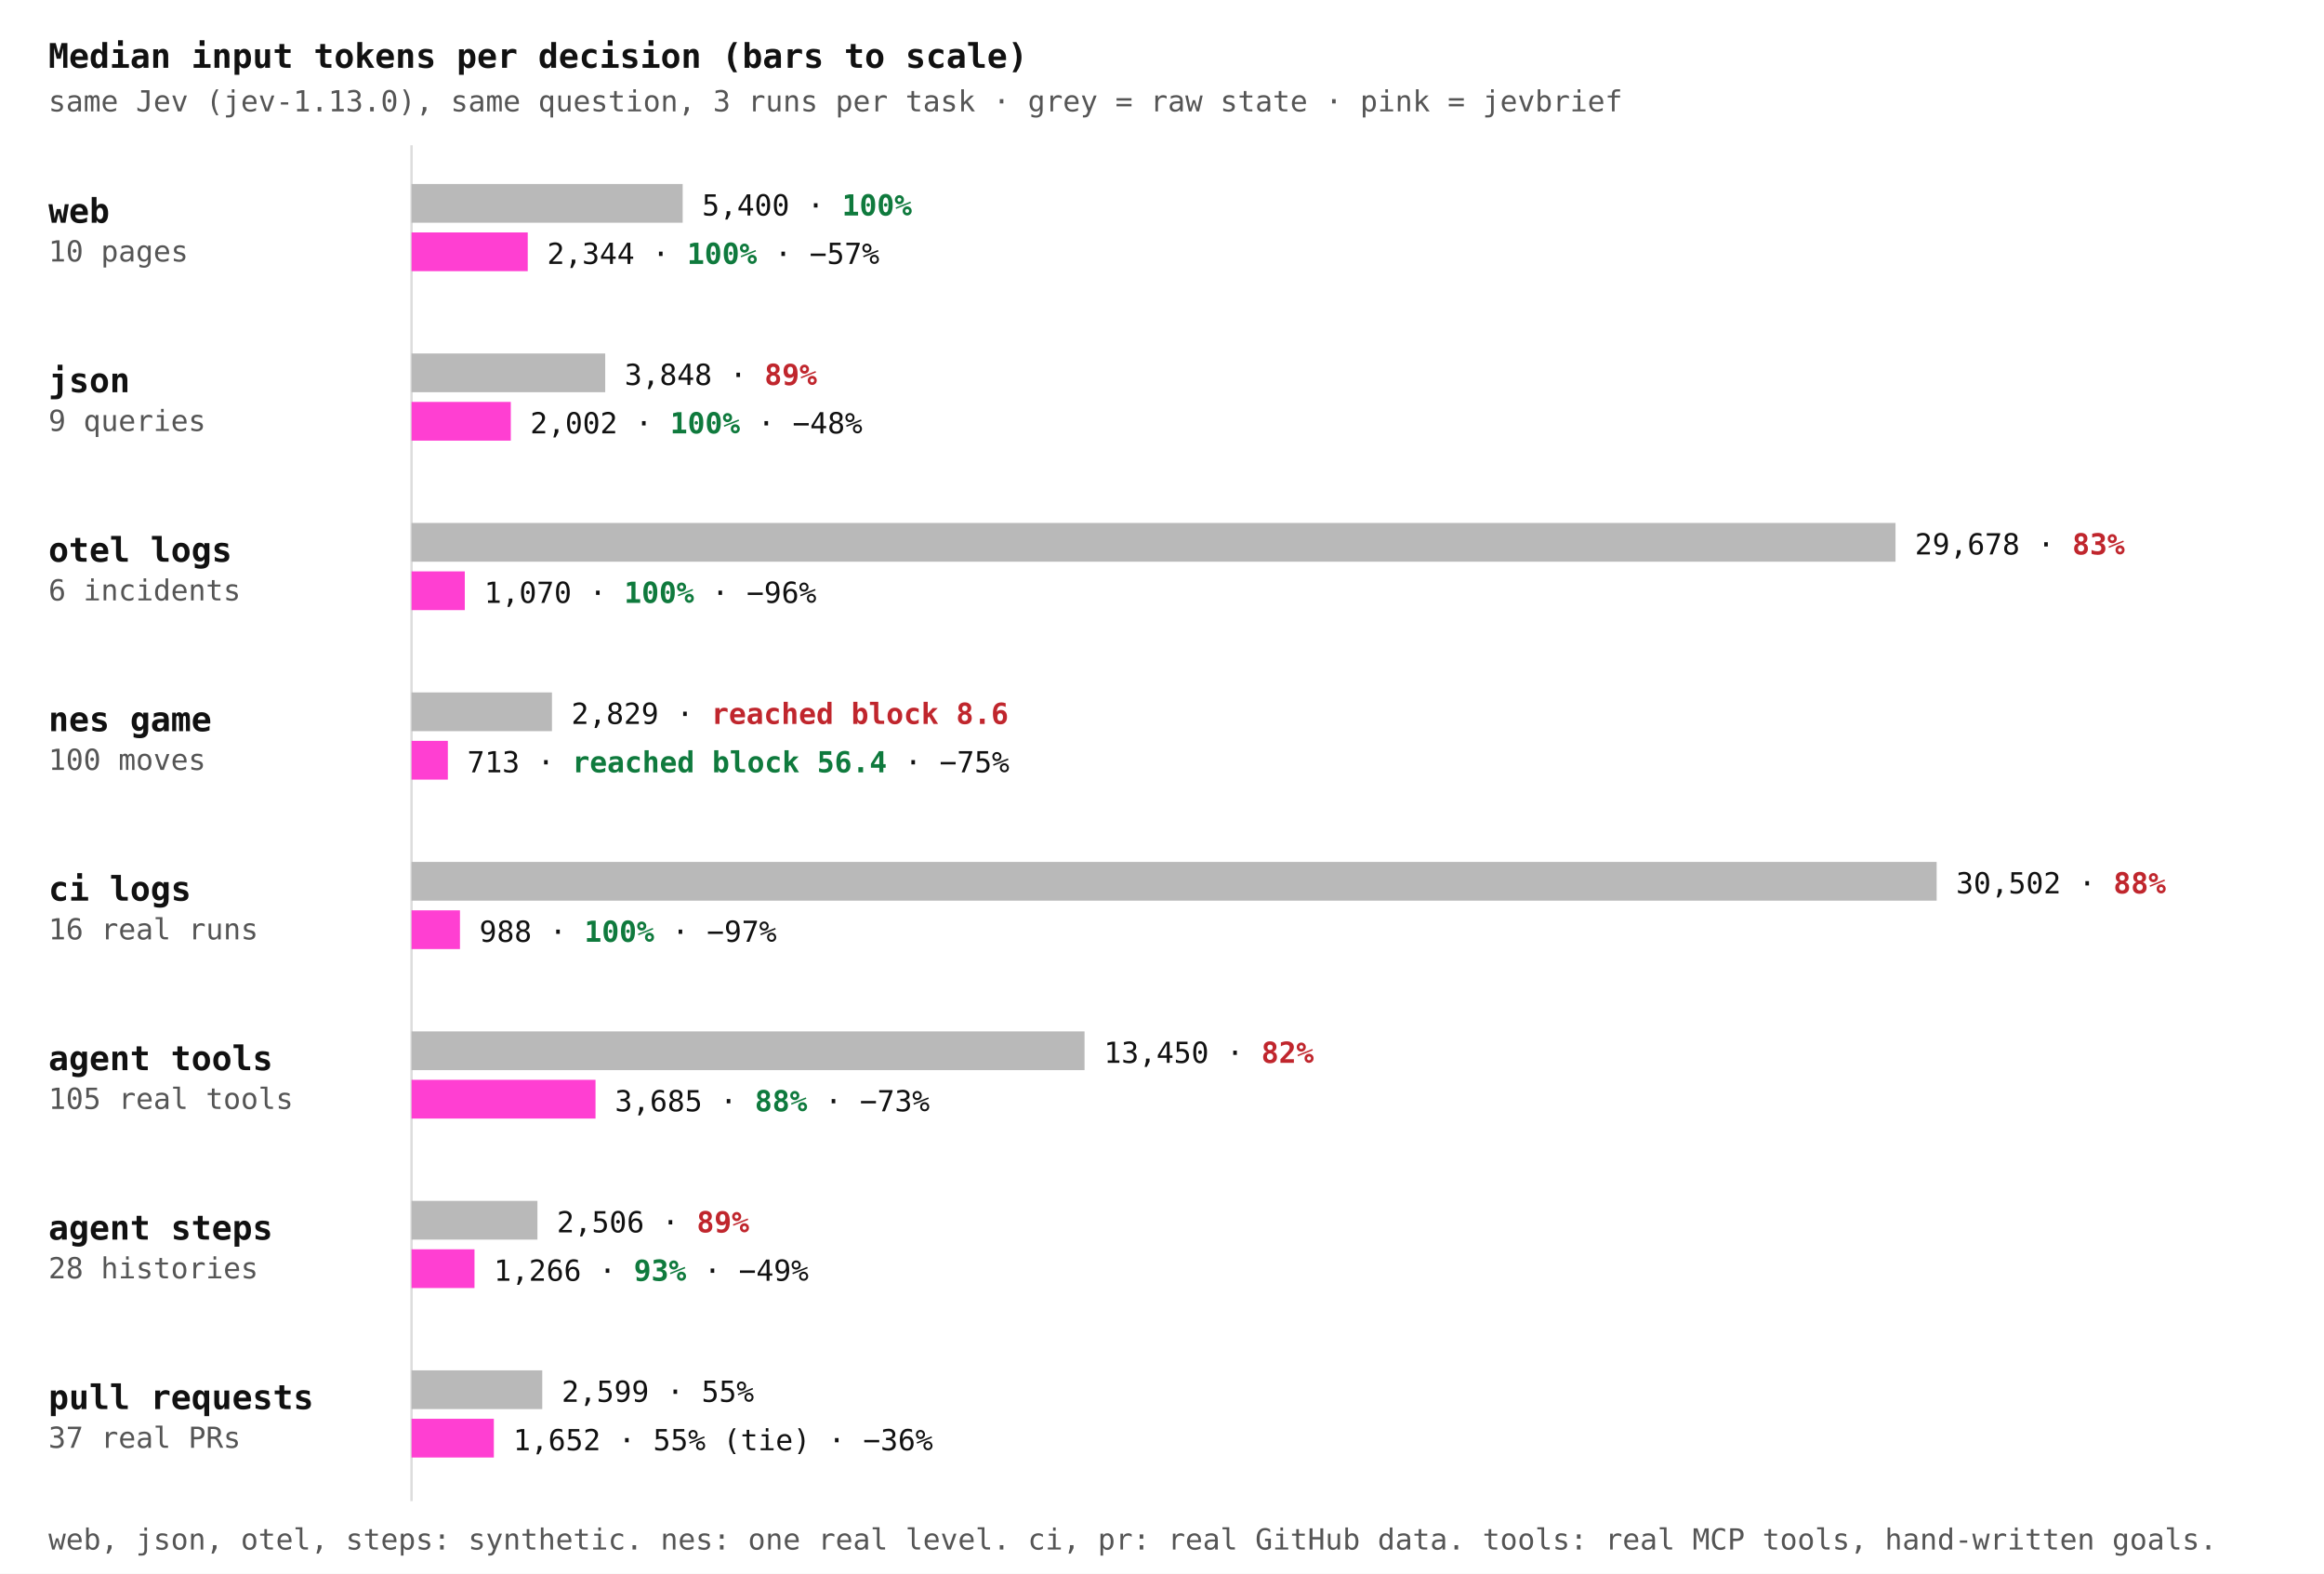
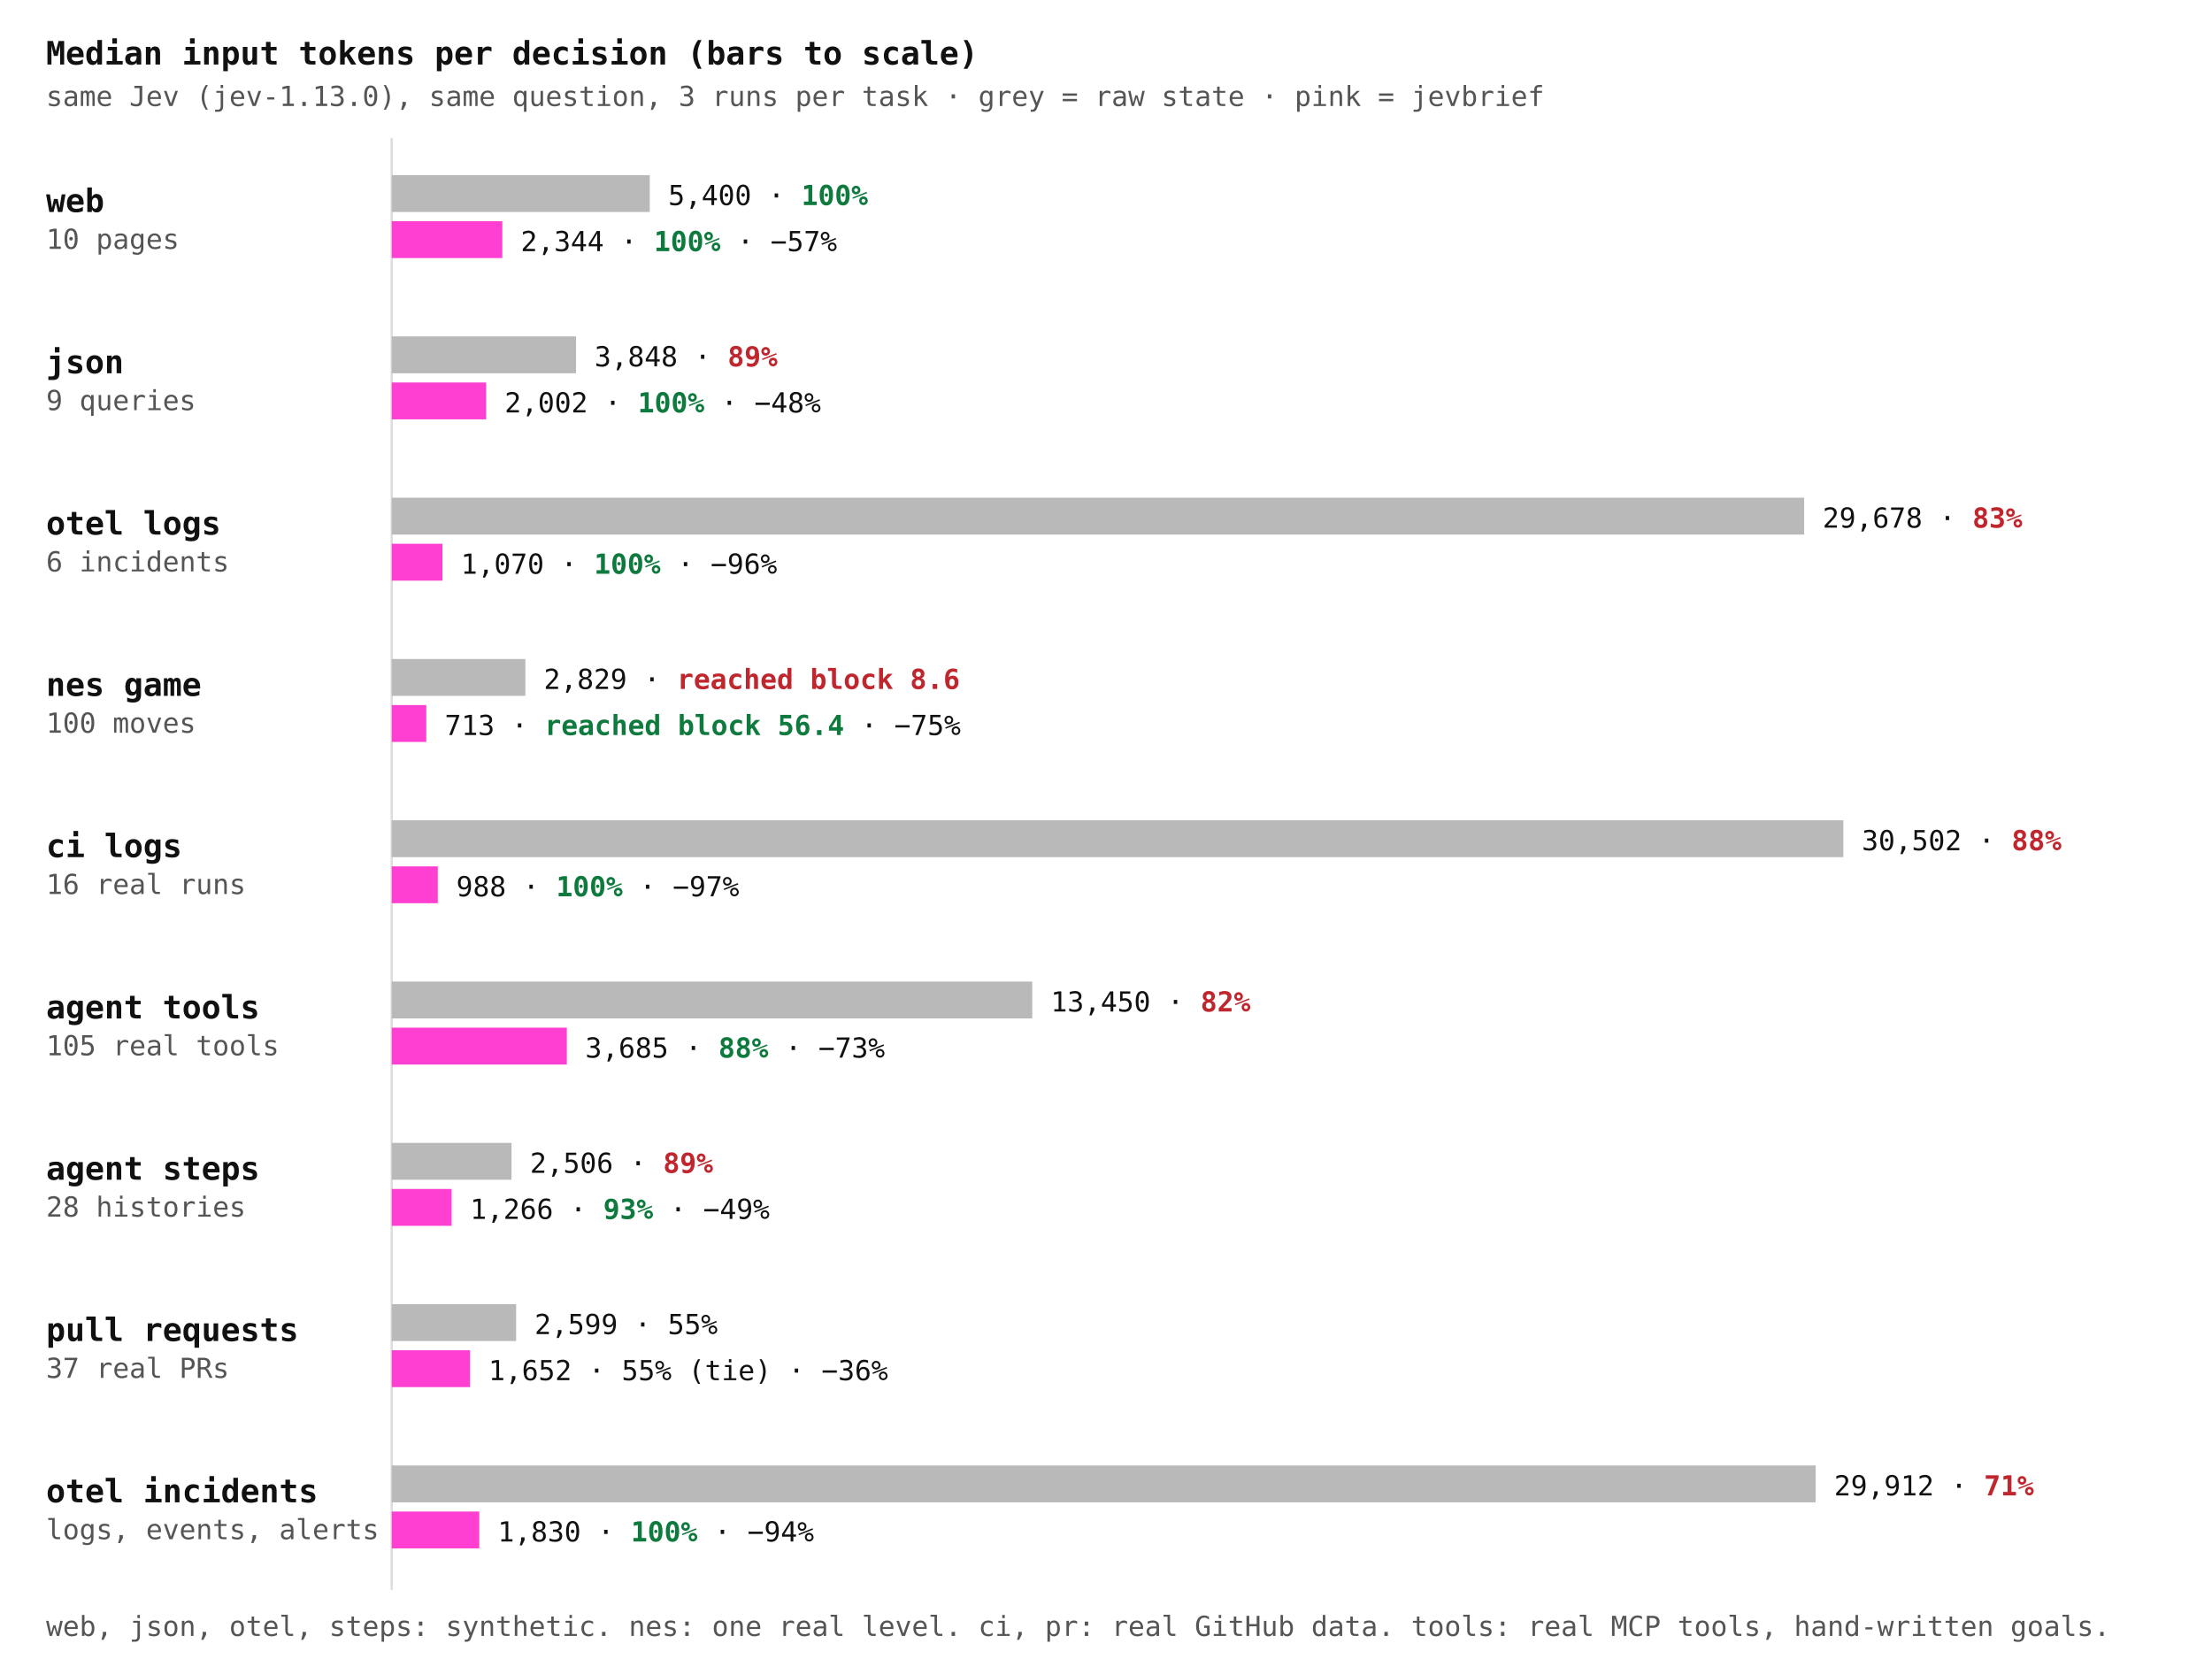
- <svg xmlns="http://www.w3.org/2000/svg" viewBox="0 0 960 650" width="960" height="650" font-family="Consolas, 'Cascadia Mono', ui-monospace, monospace">
+ <svg xmlns="http://www.w3.org/2000/svg" viewBox="0 0 960 720" width="960" height="720" font-family="Consolas, 'Cascadia Mono', ui-monospace, monospace">
  <style>
    .bg { fill: #ffffff; }
    .t { fill: #111; font-size: 14px; font-weight: 700; }
    .m { fill: #555; font-size: 12px; }
    .raw { fill: #b9b9b9; }
    .jb { fill: #ff3fd2; }
    .v { fill: #111; font-size: 12px; }
    .acc { font-size: 12px; font-weight: 700; fill: #0f7a3d; }
    .accbad { font-size: 12px; font-weight: 700; fill: #c0262d; }
    .grid { stroke: #ddd; stroke-width: 1; }
    @media (prefers-color-scheme: dark) {
      .bg { fill: #0e0e10; } .t, .v { fill: #ececec; } .m { fill: #9a9aa0; }
      .raw { fill: #4a4a52; } .grid { stroke: #2c2c31; } .acc { fill: #5fd18e; } .accbad { fill: #ff7a73; }
    }
    .grow { transform-box: fill-box; transform-origin: left; animation: grow 7s infinite cubic-bezier(.2,.8,.2,1); }
-     .d2 { animation-delay: .3s; } .d3 { animation-delay: .6s; } .d4 { animation-delay: .9s; } .d5 { animation-delay: 1.2s; } .d6 { animation-delay: 1.5s; } .d7 { animation-delay: 1.8s; } .d8 { animation-delay: 2.1s; }
+     .d2 { animation-delay: .3s; } .d3 { animation-delay: .6s; } .d4 { animation-delay: .9s; } .d5 { animation-delay: 1.2s; } .d6 { animation-delay: 1.5s; } .d7 { animation-delay: 1.8s; } .d8 { animation-delay: 2.1s; } .d9 { animation-delay: 2.4s; }
    @keyframes grow { 0% { transform: scaleX(0); } 20%, 90% { transform: scaleX(1); } 100% { transform: scaleX(0); } }
  </style>
-   <rect class="bg" width="960" height="650" />
+   <rect class="bg" width="960" height="720" />
  <text class="t" x="20" y="28">Median input tokens per decision (bars to scale)</text>
  <text class="m" x="20" y="46">same Jev (jev-1.13.0), same question, 3 runs per task · grey = raw state · pink = jevbrief</text>
-   <line class="grid" x1="170" y1="60" x2="170" y2="620" />
+   <line class="grid" x1="170" y1="60" x2="170" y2="690" />
  <text class="t" x="20" y="92">web</text>
  <text class="m" x="20" y="108">10 pages</text>
  <rect class="raw grow" x="170" y="76" width="112" height="16" />
  <text class="v" x="290" y="89">5,400 · <tspan class="acc">100%</tspan>
  </text>
  <rect class="jb grow" x="170" y="96" width="48" height="16" />
  <text class="v" x="226" y="109">2,344 · <tspan class="acc">100%</tspan> · −57%</text>
  <text class="t" x="20" y="162">json</text>
  <text class="m" x="20" y="178">9 queries</text>
  <rect class="raw grow d2" x="170" y="146" width="80" height="16" />
  <text class="v" x="258" y="159">3,848 · <tspan class="accbad">89%</tspan>
  </text>
  <rect class="jb grow d2" x="170" y="166" width="41" height="16" />
  <text class="v" x="219" y="179">2,002 · <tspan class="acc">100%</tspan> · −48%</text>
  <text class="t" x="20" y="232">otel logs</text>
  <text class="m" x="20" y="248">6 incidents</text>
  <rect class="raw grow d3" x="170" y="216" width="613" height="16" />
  <text class="v" x="791" y="229">29,678 · <tspan class="accbad">83%</tspan>
  </text>
  <rect class="jb grow d3" x="170" y="236" width="22" height="16" />
  <text class="v" x="200" y="249">1,070 · <tspan class="acc">100%</tspan> · −96%</text>
  <text class="t" x="20" y="302">nes game</text>
  <text class="m" x="20" y="318">100 moves</text>
  <rect class="raw grow d4" x="170" y="286" width="58" height="16" />
  <text class="v" x="236" y="299">2,829 · <tspan class="accbad">reached block 8.6</tspan>
  </text>
  <rect class="jb grow d4" x="170" y="306" width="15" height="16" />
  <text class="v" x="193" y="319">713 · <tspan class="acc">reached block 56.4</tspan> · −75%</text>
  <text class="t" x="20" y="372">ci logs</text>
  <text class="m" x="20" y="388">16 real runs</text>
  <rect class="raw grow d5" x="170" y="356" width="630" height="16" />
  <text class="v" x="808" y="369">30,502 · <tspan class="accbad">88%</tspan>
  </text>
  <rect class="jb grow d5" x="170" y="376" width="20" height="16" />
  <text class="v" x="198" y="389">988 · <tspan class="acc">100%</tspan> · −97%</text>
  <text class="t" x="20" y="442">agent tools</text>
  <text class="m" x="20" y="458">105 real tools</text>
  <rect class="raw grow d6" x="170" y="426" width="278" height="16" />
  <text class="v" x="456" y="439">13,450 · <tspan class="accbad">82%</tspan>
  </text>
  <rect class="jb grow d6" x="170" y="446" width="76" height="16" />
  <text class="v" x="254" y="459">3,685 · <tspan class="acc">88%</tspan> · −73%</text>
  <text class="t" x="20" y="512">agent steps</text>
  <text class="m" x="20" y="528">28 histories</text>
  <rect class="raw grow d7" x="170" y="496" width="52" height="16" />
  <text class="v" x="230" y="509">2,506 · <tspan class="accbad">89%</tspan>
  </text>
  <rect class="jb grow d7" x="170" y="516" width="26" height="16" />
  <text class="v" x="204" y="529">1,266 · <tspan class="acc">93%</tspan> · −49%</text>
  <text class="t" x="20" y="582">pull requests</text>
  <text class="m" x="20" y="598">37 real PRs</text>
  <rect class="raw grow d8" x="170" y="566" width="54" height="16" />
  <text class="v" x="232" y="579">2,599 · 55%</text>
  <rect class="jb grow d8" x="170" y="586" width="34" height="16" />
  <text class="v" x="212" y="599">1,652 · 55% (tie) · −36%</text>
-   <text class="m" x="20" y="640">web, json, otel, steps: synthetic. nes: one real level. ci, pr: real GitHub data. tools: real MCP tools, hand-written goals.</text>
+   <text class="t" x="20" y="652">otel incidents</text>
+   <text class="m" x="20" y="668">logs, events, alerts</text>
+   <rect class="raw grow d9" x="170" y="636" width="618" height="16" />
+   <text class="v" x="796" y="649">29,912 · <tspan class="accbad">71%</tspan>
+   </text>
+   <rect class="jb grow d9" x="170" y="656" width="38" height="16" />
+   <text class="v" x="216" y="669">1,830 · <tspan class="acc">100%</tspan> · −94%</text>
+   <text class="m" x="20" y="710">web, json, otel, steps: synthetic. nes: one real level. ci, pr: real GitHub data. tools: real MCP tools, hand-written goals.</text>
</svg>
